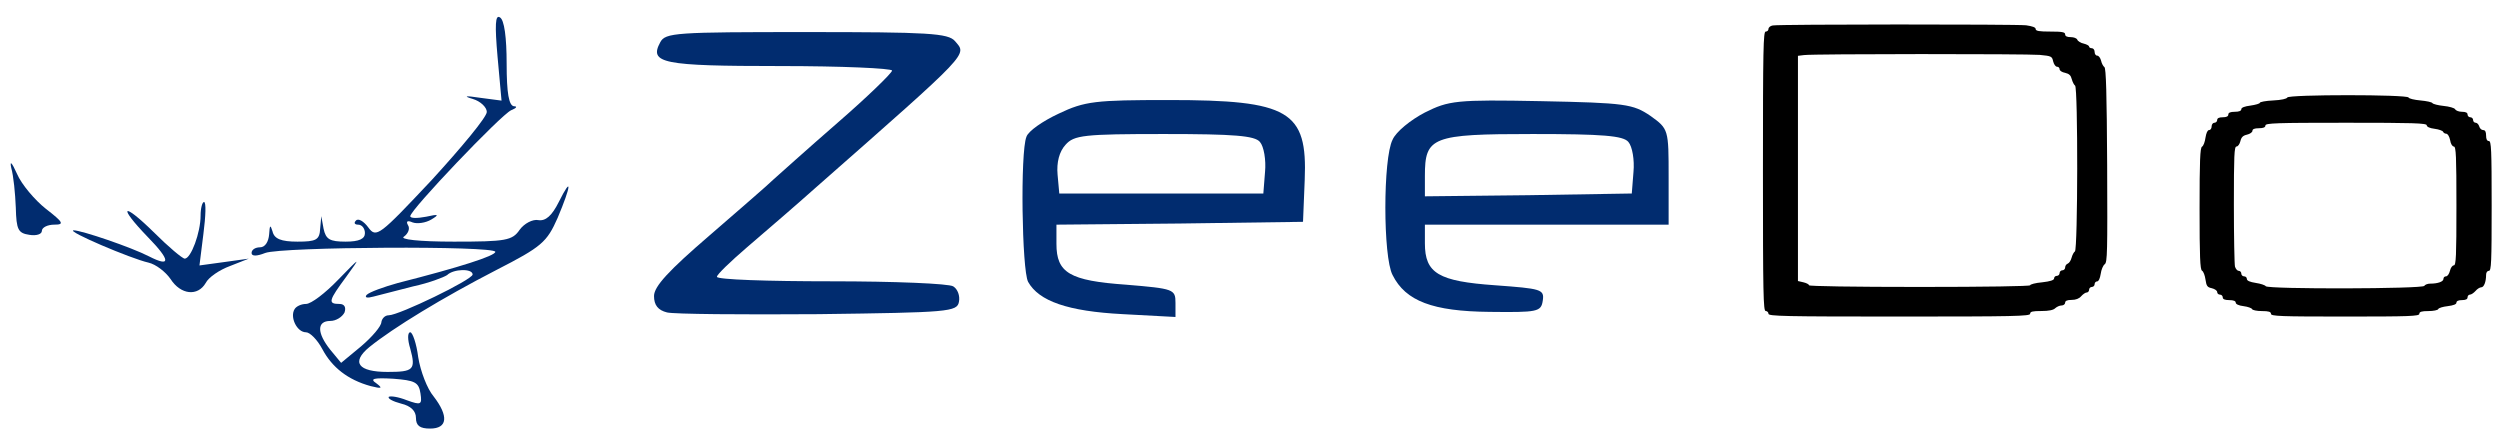
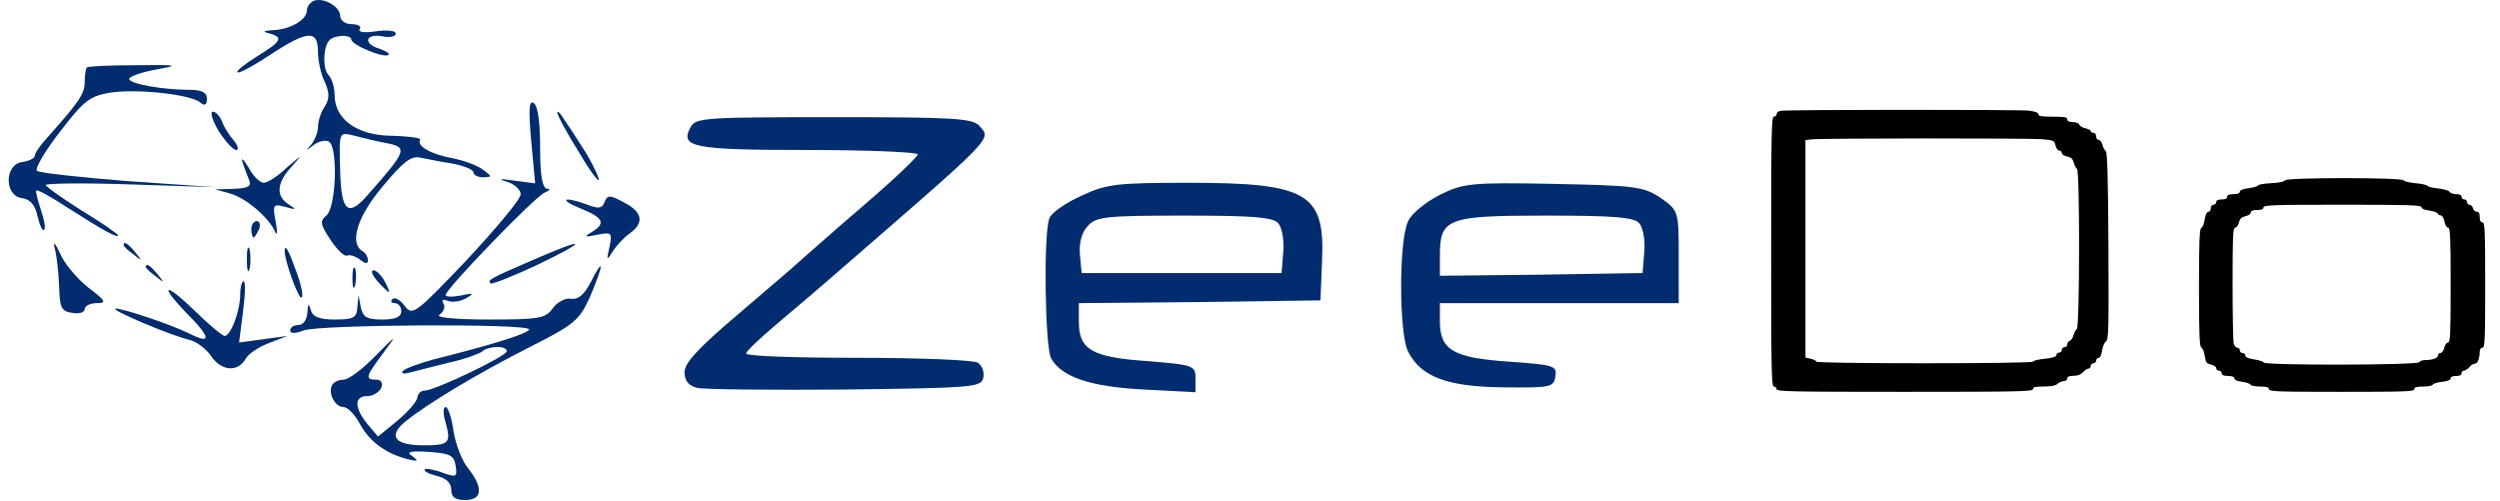
- <svg xmlns="http://www.w3.org/2000/svg" width="140" height="24" viewBox="0 0 140 24" fill="none">
-   <path d="M27.864 3.191L28.086 5.634L26.88 5.475C26.054 5.348 25.927 5.38 26.467 5.539C26.911 5.665 27.261 6.014 27.261 6.268C27.261 6.554 25.864 8.235 24.182 10.075C21.23 13.215 21.071 13.342 20.627 12.739C20.373 12.39 20.055 12.2 19.928 12.358C19.801 12.485 19.865 12.581 20.055 12.581C20.277 12.581 20.436 12.803 20.436 13.056C20.436 13.374 20.119 13.532 19.357 13.532C18.468 13.532 18.246 13.405 18.119 12.803L17.992 12.105L17.929 12.803C17.897 13.437 17.706 13.532 16.659 13.532C15.738 13.532 15.357 13.374 15.262 12.961C15.135 12.549 15.104 12.612 15.072 13.12C15.04 13.532 14.85 13.849 14.564 13.849C14.31 13.849 14.088 13.976 14.088 14.167C14.088 14.357 14.374 14.357 14.85 14.167C15.77 13.818 27.737 13.754 27.737 14.103C27.737 14.325 25.769 14.96 22.277 15.848C21.484 16.07 20.69 16.355 20.531 16.514C20.404 16.672 20.563 16.704 20.912 16.609C21.261 16.514 22.277 16.26 23.134 16.038C24.023 15.848 24.848 15.531 25.039 15.404C25.388 15.055 26.467 15.023 26.467 15.372C26.467 15.658 22.341 17.656 21.769 17.656C21.547 17.656 21.388 17.846 21.357 18.037C21.357 18.259 20.849 18.861 20.214 19.401L19.103 20.32L18.5 19.591C17.738 18.639 17.738 17.973 18.5 17.973C18.817 17.973 19.166 17.751 19.294 17.497C19.389 17.212 19.294 17.021 19.008 17.021C18.341 17.021 18.405 16.831 19.389 15.499C20.214 14.357 20.214 14.357 18.944 15.658C18.214 16.419 17.421 17.021 17.135 17.021C16.881 17.021 16.596 17.148 16.5 17.307C16.215 17.751 16.627 18.608 17.135 18.608C17.357 18.608 17.77 19.02 18.056 19.559C18.595 20.574 19.484 21.272 20.754 21.621C21.388 21.78 21.452 21.748 21.071 21.462C20.69 21.209 20.912 21.145 22.023 21.209C23.229 21.304 23.452 21.399 23.547 22.033C23.642 22.668 23.578 22.7 22.785 22.414C22.309 22.224 21.864 22.16 21.769 22.224C21.706 22.319 21.991 22.477 22.468 22.604C23.007 22.731 23.293 23.017 23.293 23.397C23.293 23.841 23.515 24 24.086 24C25.07 24 25.134 23.302 24.277 22.192C23.928 21.78 23.547 20.796 23.42 20.003C23.325 19.242 23.102 18.608 22.975 18.608C22.817 18.608 22.817 19.02 22.975 19.527C23.293 20.701 23.166 20.828 21.706 20.828C20.055 20.828 19.643 20.289 20.69 19.432C22.023 18.354 24.785 16.672 27.8 15.118C30.339 13.818 30.625 13.564 31.228 12.2C31.99 10.392 32.053 9.789 31.292 11.312C30.911 12.073 30.562 12.39 30.149 12.327C29.832 12.263 29.355 12.517 29.102 12.866C28.689 13.469 28.34 13.532 25.419 13.532C23.452 13.532 22.341 13.405 22.626 13.247C22.849 13.088 22.975 12.803 22.849 12.612C22.721 12.39 22.817 12.327 23.102 12.454C23.356 12.549 23.832 12.485 24.15 12.295C24.626 12.01 24.562 11.978 23.864 12.136C23.356 12.232 22.975 12.232 22.975 12.105C22.975 11.756 28.054 6.427 28.625 6.173C28.943 6.046 28.975 5.951 28.784 5.951C28.498 5.919 28.372 5.221 28.372 3.572C28.372 2.113 28.244 1.098 27.991 0.971C27.737 0.812 27.705 1.383 27.864 3.191Z" fill="#012C6F" />
-   <path d="M36.974 2.367C36.339 3.54 37.069 3.699 43.672 3.699C47.131 3.699 49.956 3.826 49.956 3.953C49.956 4.08 48.592 5.412 46.909 6.871C45.195 8.362 43.608 9.789 43.322 10.043C43.037 10.329 41.418 11.724 39.736 13.183C37.45 15.15 36.625 16.038 36.625 16.578C36.625 17.085 36.847 17.371 37.355 17.497C37.736 17.593 41.545 17.624 45.83 17.593C53.13 17.497 53.607 17.466 53.702 16.895C53.765 16.578 53.638 16.197 53.384 16.038C53.162 15.88 50.083 15.753 46.56 15.753C43.005 15.753 40.117 15.658 40.148 15.499C40.148 15.372 40.91 14.643 41.831 13.85C42.751 13.056 44.497 11.566 45.703 10.487C54.464 2.779 54.146 3.096 53.48 2.303C53.099 1.859 51.988 1.796 45.163 1.796C37.831 1.796 37.26 1.827 36.974 2.367Z" fill="#012C6F" />
-   <path d="M59.288 6.363C58.399 6.776 57.574 7.347 57.479 7.664C57.13 8.52 57.225 15.118 57.574 15.784C58.177 16.863 59.796 17.434 62.875 17.592L65.827 17.751V16.958C65.827 16.197 65.732 16.165 63.065 15.943C59.891 15.721 59.161 15.277 59.161 13.659V12.581L66.081 12.517L72.969 12.422L73.064 10.075C73.222 6.205 72.207 5.602 65.446 5.602C61.351 5.602 60.748 5.665 59.288 6.363ZM70.556 7.949C70.778 8.203 70.905 8.964 70.842 9.63L70.747 10.836H65.033H59.32L59.225 9.789C59.161 9.091 59.32 8.489 59.669 8.108C60.145 7.569 60.685 7.505 65.192 7.505C69.128 7.505 70.271 7.6 70.556 7.949Z" fill="#012C6F" />
-   <path d="M79.794 6.3C79.001 6.712 78.175 7.378 77.985 7.822C77.445 8.869 77.445 14.389 77.985 15.404C78.715 16.863 80.238 17.434 83.412 17.465C86.111 17.497 86.301 17.465 86.396 16.831C86.491 16.197 86.301 16.165 83.73 15.975C80.556 15.752 79.794 15.309 79.794 13.627V12.581H86.618H93.443V9.916C93.443 7.251 93.443 7.22 92.427 6.49C91.443 5.824 91.03 5.761 86.301 5.665C81.54 5.57 81.127 5.634 79.794 6.3ZM91.189 7.949C91.411 8.203 91.538 8.964 91.475 9.63L91.38 10.836L85.603 10.931L79.794 10.994V9.852C79.794 7.664 80.175 7.505 85.825 7.505C89.761 7.505 90.903 7.6 91.189 7.949Z" fill="#012C6F" />
-   <path d="M0.631 9.408C0.758 9.852 0.853 10.836 0.885 11.629C0.917 12.866 1.012 13.056 1.647 13.151C2.027 13.215 2.345 13.12 2.345 12.929C2.345 12.739 2.662 12.58 3.043 12.58C3.615 12.58 3.551 12.454 2.567 11.692C1.964 11.216 1.202 10.328 0.948 9.726C0.663 9.091 0.536 8.964 0.631 9.408Z" fill="#012C6F" />
-   <path d="M11.233 12.073C11.233 13.025 10.694 14.484 10.345 14.484C10.218 14.484 9.424 13.818 8.599 12.993C6.853 11.28 6.567 11.502 8.281 13.279C9.551 14.579 9.583 14.992 8.345 14.357C7.361 13.85 4.568 12.898 4.123 12.898C3.679 12.93 7.329 14.484 8.313 14.706C8.726 14.801 9.265 15.214 9.551 15.626C10.122 16.514 11.075 16.609 11.519 15.848C11.678 15.531 12.281 15.118 12.884 14.896L13.931 14.484L12.566 14.674L11.17 14.865L11.392 13.088C11.519 12.105 11.551 11.312 11.424 11.312C11.329 11.312 11.233 11.661 11.233 12.073Z" fill="#012C6F" />
-   <path d="M99.272 1.426C99.137 1.447 99.034 1.54 99.034 1.623C99.034 1.706 98.962 1.768 98.879 1.768C98.745 1.768 98.725 2.711 98.725 9.592C98.725 16.474 98.745 17.417 98.879 17.417C98.962 17.417 99.034 17.489 99.034 17.572C99.034 17.707 99.922 17.727 106.361 17.727C112.8 17.727 113.687 17.707 113.687 17.572C113.687 17.448 113.821 17.417 114.317 17.417C114.73 17.417 114.988 17.365 115.091 17.261C115.184 17.178 115.338 17.106 115.452 17.106C115.555 17.106 115.648 17.033 115.648 16.95C115.648 16.847 115.761 16.795 116.009 16.795C116.246 16.795 116.432 16.722 116.546 16.588C116.649 16.474 116.783 16.38 116.855 16.38C116.928 16.38 116.989 16.308 116.989 16.225C116.989 16.142 117.062 16.069 117.144 16.069C117.227 16.069 117.299 15.997 117.299 15.914C117.299 15.831 117.361 15.758 117.443 15.758C117.526 15.758 117.598 15.593 117.64 15.334C117.67 15.106 117.774 14.857 117.867 14.795C118.011 14.681 118.021 14.142 118.001 9.25C117.98 5.25 117.939 3.81 117.846 3.758C117.784 3.716 117.691 3.551 117.66 3.395C117.619 3.24 117.526 3.115 117.443 3.115C117.361 3.115 117.299 3.022 117.299 2.908C117.299 2.794 117.227 2.701 117.144 2.701C117.062 2.701 116.989 2.659 116.989 2.608C116.989 2.556 116.855 2.483 116.69 2.442C116.525 2.411 116.36 2.307 116.329 2.224C116.298 2.141 116.133 2.079 115.958 2.079C115.751 2.079 115.648 2.027 115.648 1.924C115.648 1.799 115.483 1.768 114.822 1.768C114.193 1.768 113.997 1.737 113.997 1.623C113.997 1.53 113.811 1.468 113.46 1.416C112.862 1.354 99.643 1.354 99.272 1.426ZM114.224 3.074C114.884 3.136 114.915 3.157 114.977 3.437C115.018 3.602 115.111 3.737 115.194 3.737C115.276 3.737 115.338 3.799 115.338 3.882C115.338 3.955 115.473 4.048 115.648 4.079C115.875 4.131 115.968 4.224 116.019 4.432C116.061 4.587 116.143 4.753 116.205 4.794C116.37 4.908 116.36 13.976 116.195 14.08C116.133 14.121 116.05 14.277 116.009 14.432C115.968 14.588 115.875 14.733 115.792 14.764C115.71 14.795 115.648 14.888 115.648 14.981C115.648 15.064 115.576 15.137 115.493 15.137C115.411 15.137 115.338 15.209 115.338 15.292C115.338 15.375 115.266 15.448 115.184 15.448C115.101 15.448 115.029 15.51 115.029 15.593C115.029 15.686 114.822 15.758 114.358 15.81C113.987 15.841 113.687 15.924 113.687 15.976C113.687 16.028 111.2 16.069 107.496 16.069C103.791 16.069 101.304 16.028 101.304 15.976C101.304 15.924 101.17 15.852 100.995 15.81L100.685 15.738V9.437V3.126L101.026 3.084C101.583 3.012 113.491 3.012 114.224 3.074Z" fill="black" />
-   <path d="M128.088 5.461C128.057 5.533 127.756 5.604 127.299 5.625C126.883 5.645 126.551 5.707 126.551 5.758C126.551 5.799 126.323 5.871 126.032 5.912C125.699 5.953 125.513 6.024 125.513 6.116C125.513 6.209 125.388 6.26 125.149 6.26C124.9 6.26 124.786 6.311 124.786 6.413C124.786 6.516 124.682 6.567 124.474 6.567C124.266 6.567 124.162 6.618 124.162 6.721C124.162 6.802 124.09 6.874 124.007 6.874C123.924 6.874 123.851 6.966 123.851 7.079C123.851 7.192 123.789 7.284 123.705 7.284C123.622 7.284 123.55 7.447 123.508 7.703C123.477 7.939 123.394 8.174 123.311 8.215C123.207 8.287 123.176 8.983 123.176 11.687C123.176 14.39 123.207 15.086 123.311 15.158C123.394 15.198 123.477 15.434 123.508 15.659C123.56 16.018 123.612 16.089 123.861 16.14C124.027 16.181 124.162 16.274 124.162 16.355C124.162 16.437 124.235 16.499 124.318 16.499C124.401 16.499 124.474 16.57 124.474 16.652C124.474 16.755 124.588 16.806 124.837 16.806C125.076 16.806 125.201 16.857 125.201 16.949C125.201 17.031 125.367 17.113 125.637 17.144C125.886 17.175 126.094 17.256 126.115 17.308C126.136 17.369 126.385 17.42 126.665 17.42C127.05 17.42 127.174 17.461 127.174 17.574C127.174 17.707 127.704 17.727 131.328 17.727C134.953 17.727 135.483 17.707 135.483 17.574C135.483 17.461 135.607 17.42 135.991 17.42C136.272 17.42 136.521 17.369 136.542 17.308C136.563 17.246 136.802 17.175 137.072 17.144C137.393 17.103 137.56 17.041 137.56 16.949C137.56 16.857 137.674 16.806 137.871 16.806C138.079 16.806 138.183 16.755 138.183 16.652C138.183 16.57 138.245 16.499 138.318 16.499C138.39 16.499 138.526 16.407 138.629 16.294C138.723 16.181 138.868 16.089 138.951 16.089C139.097 16.089 139.221 15.792 139.221 15.393C139.221 15.26 139.284 15.168 139.377 15.168C139.512 15.168 139.533 14.697 139.533 11.533C139.533 8.369 139.512 7.898 139.377 7.898C139.273 7.898 139.221 7.796 139.221 7.591C139.221 7.376 139.169 7.284 139.055 7.284C138.962 7.284 138.868 7.192 138.837 7.079C138.806 6.966 138.712 6.874 138.64 6.874C138.557 6.874 138.494 6.802 138.494 6.721C138.494 6.639 138.422 6.567 138.339 6.567C138.255 6.567 138.183 6.495 138.183 6.413C138.183 6.311 138.079 6.26 137.871 6.26C137.705 6.26 137.529 6.198 137.487 6.116C137.445 6.045 137.155 5.963 136.843 5.932C136.542 5.901 136.261 5.83 136.22 5.779C136.189 5.717 135.877 5.656 135.545 5.625C135.202 5.594 134.901 5.523 134.88 5.461C134.828 5.287 128.14 5.287 128.088 5.461ZM135.898 7.017C135.898 7.099 136.064 7.181 136.334 7.212C136.583 7.243 136.791 7.325 136.812 7.376C136.833 7.437 136.916 7.488 136.988 7.488C137.072 7.488 137.165 7.642 137.207 7.847C137.238 8.052 137.331 8.205 137.414 8.205C137.539 8.205 137.56 8.758 137.56 11.533C137.56 14.338 137.539 14.861 137.414 14.861C137.331 14.861 137.238 14.994 137.196 15.168C137.155 15.332 137.061 15.475 136.978 15.475C136.895 15.475 136.833 15.536 136.833 15.618C136.833 15.772 136.521 15.884 136.085 15.884C135.94 15.884 135.794 15.946 135.763 16.007C135.711 16.181 126.998 16.202 126.883 16.028C126.842 15.966 126.593 15.884 126.323 15.844C125.99 15.792 125.824 15.721 125.824 15.618C125.824 15.536 125.751 15.475 125.668 15.475C125.585 15.475 125.513 15.403 125.513 15.321C125.513 15.239 125.45 15.168 125.367 15.168C125.294 15.168 125.201 15.065 125.159 14.932C125.128 14.809 125.097 13.243 125.097 11.451C125.097 8.717 125.118 8.205 125.242 8.205C125.326 8.205 125.419 8.072 125.461 7.908C125.513 7.683 125.606 7.591 125.834 7.54C126.001 7.499 126.136 7.407 126.136 7.325C126.136 7.232 126.25 7.181 126.499 7.181C126.748 7.181 126.863 7.13 126.863 7.028C126.863 6.895 127.434 6.874 131.38 6.874C135.129 6.874 135.898 6.895 135.898 7.017Z" fill="black" />
+ <svg xmlns="http://www.w3.org/2000/svg" width="145" height="29" viewBox="0 0 145 29" fill="none">
+   <path d="M18.224 0.039C17.999 0.134 17.806 0.388 17.806 0.61C17.806 1.149 16.839 1.72 15.807 1.752C15.26 1.784 15.227 1.847 15.646 1.942C16.452 2.164 16.323 2.418 14.905 3.275C14.196 3.719 13.681 4.131 13.777 4.194C13.842 4.29 14.712 3.814 15.679 3.179C17.838 1.752 18.45 1.72 18.45 2.989C18.45 3.497 18.611 4.29 18.837 4.734C19.127 5.4 19.127 5.717 18.837 6.193C18.611 6.51 18.45 7.049 18.45 7.367C18.45 7.684 18.257 8.128 18.063 8.382C17.709 8.762 17.741 8.762 18.192 8.413C18.482 8.191 18.901 8.096 19.095 8.223C19.61 8.54 19.514 12.03 18.933 12.505C18.547 12.822 18.579 13.013 19.191 13.933C19.578 14.504 19.997 14.916 20.158 14.821C20.287 14.758 20.609 14.853 20.867 15.043C21.189 15.297 21.35 15.328 21.35 15.106C21.35 14.916 21.221 14.662 21.028 14.567C20.255 14.091 20.738 12.537 22.221 10.792C23.381 9.397 23.864 9.016 24.38 9.143C24.766 9.206 25.604 9.397 26.281 9.492C26.926 9.619 27.473 9.841 27.473 9.999C27.473 10.158 27.731 10.285 28.053 10.285C28.569 10.253 28.569 10.253 28.021 9.841C27.699 9.587 26.893 9.302 26.249 9.175C25.024 8.953 24.154 8.477 24.38 8.096C24.444 8.001 23.735 7.906 22.768 7.874C20.738 7.874 19.417 6.922 19.417 5.527C19.417 5.083 19.256 4.543 19.062 4.353C18.869 4.163 18.772 3.623 18.837 3.116C18.901 2.45 19.127 2.164 19.675 2.101C20.061 2.037 20.384 2.133 20.384 2.291C20.384 2.608 22.317 3.401 22.543 3.179C22.64 3.116 22.382 2.957 22.027 2.83C21.06 2.545 21.189 1.942 22.156 2.101C22.607 2.196 22.962 2.133 22.962 1.942C22.962 1.784 22.478 1.72 21.834 1.815C21.157 1.911 20.77 1.879 20.867 1.689C20.996 1.53 20.77 1.403 20.416 1.403C20.029 1.403 19.739 1.181 19.739 0.927C19.739 0.388 18.805 -0.151 18.224 0.039ZM22.349 8.286C23.703 8.54 23.639 8.699 21.286 11.363C20.19 12.601 19.804 12.252 19.739 9.968C19.675 7.589 19.642 7.652 20.577 7.874C21.06 8.001 21.834 8.191 22.349 8.286Z" fill="#012C6F" />
+   <path d="M5.044 3.909C4.979 3.972 4.915 4.353 4.915 4.765C4.915 5.431 4.593 5.907 2.756 7.969C2.337 8.413 2.015 8.889 2.015 9.048C2.015 9.175 1.692 9.333 1.306 9.397C0.242 9.523 0.242 11.363 1.273 11.49C1.757 11.554 2.047 11.902 2.176 12.537C2.305 13.076 2.466 13.425 2.562 13.33C2.659 13.235 2.562 12.727 2.369 12.156C2.176 11.585 2.047 11.078 2.111 11.046C2.176 10.983 2.981 11.427 3.948 12.061C5.978 13.362 6.848 13.838 6.848 13.647C6.848 13.584 5.914 12.918 4.754 12.22C3.594 11.49 2.659 10.824 2.659 10.729C2.659 10.634 4.883 10.602 7.59 10.697L12.488 10.856L7.429 10.507C4.657 10.285 2.272 10.031 2.143 9.904C2.015 9.777 2.627 8.73 3.497 7.62C4.883 5.812 5.237 5.558 6.43 5.368C7.976 5.146 11.006 5.463 11.618 5.939C11.876 6.161 12.005 6.098 12.005 5.717C12.005 5.368 11.715 5.209 10.973 5.209C9.427 5.209 7.493 4.861 7.493 4.575C7.493 4.448 8.17 4.194 9.04 4.036C10.458 3.782 10.361 3.75 7.88 3.782C6.397 3.782 5.141 3.845 5.044 3.909Z" fill="#012C6F" />
+   <path d="M12.68 7.588C13.067 8.191 13.518 8.698 13.712 8.698C13.873 8.698 13.808 8.444 13.55 8.127C13.293 7.842 12.97 7.334 12.874 7.017C12.745 6.732 12.519 6.478 12.358 6.478C12.165 6.478 12.326 6.985 12.68 7.588Z" fill="#012C6F" />
+   <path d="M32.339 6.51C32.307 6.637 32.887 7.716 33.628 8.889C34.337 10.095 34.853 10.729 34.724 10.317C34.595 9.936 34.176 9.111 33.789 8.54C33.435 7.969 32.952 7.24 32.726 6.923C32.532 6.574 32.339 6.415 32.339 6.51Z" fill="#012C6F" />
+   <path d="M14.067 9.397C14.164 9.714 14.357 10.19 14.454 10.444C14.615 10.793 14.39 10.92 13.584 10.951L12.488 10.983L13.391 11.237C14.325 11.522 15.614 12.633 15.969 13.457C16.098 13.711 16.098 13.457 16.001 12.886C15.807 11.871 15.84 11.808 16.549 11.998C17.193 12.188 17.226 12.157 16.774 11.871C16.001 11.396 16.033 10.634 16.903 9.683C17.58 8.921 17.58 8.921 16.645 9.714C16.13 10.222 15.518 10.602 15.292 10.602C15.099 10.602 14.68 10.222 14.422 9.714C14.132 9.238 13.971 9.112 14.067 9.397Z" fill="#012C6F" />
+   <path d="M35.078 11.712C34.949 12.093 34.724 12.124 34.079 11.871C32.694 11.363 32.371 11.553 33.693 12.093C35.014 12.632 35.175 12.949 34.337 13.457C33.854 13.742 33.918 13.774 34.659 13.615C35.497 13.457 35.529 13.488 35.368 14.313C35.175 15.138 35.207 15.138 35.562 14.567C35.787 14.218 36.239 13.742 36.561 13.52C37.399 12.917 37.27 12.283 36.206 11.744C35.401 11.3 35.239 11.3 35.078 11.712Z" fill="#012C6F" />
+   <path d="M14.582 13.299C14.582 13.552 14.646 13.774 14.711 13.774C14.775 13.774 14.904 13.552 15.033 13.299C15.13 13.045 15.066 12.823 14.904 12.823C14.711 12.823 14.582 13.045 14.582 13.299Z" fill="#012C6F" />
+   <path d="M7.17 14.218C7.17 14.281 7.428 14.535 7.75 14.757C8.233 15.169 8.266 15.138 7.847 14.63C7.428 14.123 7.17 13.964 7.17 14.218Z" fill="#012C6F" />
+   <path d="M14.324 15.043C14.324 15.646 14.389 15.9 14.485 15.582C14.55 15.297 14.55 14.789 14.485 14.472C14.389 14.187 14.324 14.44 14.324 15.043Z" fill="#012C6F" />
+   <path d="M30.858 15.106C28.441 16.153 28.248 16.248 28.473 16.439C28.538 16.502 29.762 16.026 31.18 15.36C34.274 13.869 34.048 13.711 30.858 15.106Z" fill="#012C6F" />
+   <path d="M16.518 14.567C16.518 15.138 17.291 17.264 17.484 17.264C17.613 17.264 17.517 16.661 17.259 15.931C16.775 14.567 16.518 14.06 16.518 14.567Z" fill="#012C6F" />
+   <path d="M8.459 15.487C8.459 15.551 8.717 15.804 9.039 16.026C9.522 16.439 9.555 16.407 9.136 15.9C8.717 15.392 8.459 15.233 8.459 15.487Z" fill="#012C6F" />
+   <path d="M20.449 16.154C20.449 16.661 20.514 16.852 20.61 16.534C20.675 16.249 20.675 15.805 20.61 15.583C20.514 15.392 20.449 15.614 20.449 16.154Z" fill="#012C6F" />
+   <path d="M21.898 16.312C22.22 16.661 22.51 16.946 22.574 16.946C22.607 16.946 22.51 16.661 22.317 16.312C22.123 15.963 21.833 15.678 21.672 15.678C21.479 15.678 21.608 15.963 21.898 16.312Z" fill="#012C6F" />
+   <path d="M30.824 8.191L31.05 10.634L29.825 10.475C28.987 10.348 28.858 10.38 29.406 10.539C29.857 10.665 30.212 11.014 30.212 11.268C30.212 11.554 28.794 13.235 27.086 15.075C24.089 18.215 23.928 18.342 23.477 17.739C23.219 17.39 22.896 17.2 22.767 17.358C22.639 17.485 22.703 17.581 22.896 17.581C23.122 17.581 23.283 17.803 23.283 18.056C23.283 18.374 22.961 18.532 22.187 18.532C21.285 18.532 21.059 18.405 20.931 17.803L20.802 17.105L20.737 17.803C20.705 18.437 20.512 18.532 19.448 18.532C18.514 18.532 18.127 18.374 18.03 17.961C17.901 17.549 17.869 17.612 17.837 18.12C17.805 18.532 17.611 18.849 17.321 18.849C17.064 18.849 16.838 18.976 16.838 19.167C16.838 19.357 17.128 19.357 17.611 19.167C18.546 18.818 30.695 18.754 30.695 19.103C30.695 19.325 28.697 19.96 25.152 20.848C24.347 21.07 23.541 21.355 23.38 21.514C23.251 21.672 23.412 21.704 23.767 21.609C24.121 21.514 25.152 21.26 26.022 21.038C26.925 20.848 27.763 20.531 27.956 20.404C28.31 20.055 29.406 20.023 29.406 20.372C29.406 20.657 25.217 22.656 24.637 22.656C24.411 22.656 24.25 22.846 24.218 23.037C24.218 23.259 23.702 23.861 23.058 24.401L21.93 25.32L21.317 24.591C20.544 23.639 20.544 22.973 21.317 22.973C21.64 22.973 21.994 22.751 22.123 22.497C22.22 22.212 22.123 22.021 21.833 22.021C21.156 22.021 21.221 21.831 22.22 20.499C23.058 19.357 23.058 19.357 21.768 20.657C21.027 21.419 20.222 22.021 19.932 22.021C19.674 22.021 19.384 22.148 19.287 22.307C18.997 22.751 19.416 23.608 19.932 23.608C20.157 23.608 20.576 24.02 20.866 24.559C21.414 25.574 22.316 26.272 23.605 26.621C24.25 26.78 24.314 26.748 23.928 26.462C23.541 26.209 23.767 26.145 24.894 26.209C26.119 26.304 26.345 26.399 26.441 27.033C26.538 27.668 26.474 27.7 25.668 27.414C25.184 27.224 24.733 27.16 24.637 27.224C24.572 27.319 24.862 27.477 25.346 27.604C25.893 27.731 26.183 28.017 26.183 28.397C26.183 28.841 26.409 29 26.989 29C27.988 29 28.053 28.302 27.183 27.192C26.828 26.78 26.441 25.796 26.312 25.003C26.216 24.242 25.99 23.608 25.861 23.608C25.7 23.608 25.7 24.02 25.861 24.527C26.183 25.701 26.055 25.828 24.572 25.828C22.896 25.828 22.477 25.289 23.541 24.432C24.894 23.354 27.698 21.672 30.76 20.118C33.338 18.818 33.628 18.564 34.24 17.2C35.014 15.392 35.078 14.789 34.304 16.312C33.918 17.073 33.563 17.39 33.144 17.327C32.822 17.263 32.339 17.517 32.081 17.866C31.662 18.469 31.307 18.532 28.343 18.532C26.345 18.532 25.217 18.405 25.507 18.247C25.732 18.088 25.861 17.803 25.732 17.612C25.603 17.39 25.7 17.327 25.99 17.454C26.248 17.549 26.731 17.485 27.054 17.295C27.537 17.01 27.473 16.978 26.764 17.137C26.248 17.232 25.861 17.232 25.861 17.105C25.861 16.756 31.017 11.427 31.598 11.173C31.92 11.046 31.952 10.951 31.759 10.951C31.469 10.919 31.34 10.221 31.34 8.572C31.34 7.113 31.211 6.098 30.953 5.971C30.695 5.812 30.663 6.383 30.824 8.191Z" fill="#012C6F" />
+   <path d="M40.073 7.367C39.429 8.54 40.17 8.699 46.873 8.699C50.386 8.699 53.254 8.826 53.254 8.953C53.254 9.08 51.868 10.412 50.16 11.871C48.42 13.362 46.809 14.789 46.519 15.043C46.228 15.329 44.585 16.724 42.877 18.183C40.557 20.15 39.719 21.038 39.719 21.578C39.719 22.085 39.944 22.371 40.46 22.497C40.847 22.593 44.714 22.624 49.064 22.593C56.476 22.497 56.96 22.466 57.056 21.895C57.121 21.578 56.992 21.197 56.734 21.038C56.509 20.88 53.383 20.753 49.806 20.753C46.196 20.753 43.264 20.658 43.296 20.499C43.296 20.372 44.069 19.643 45.004 18.849C45.938 18.056 47.711 16.566 48.935 15.487C57.83 7.779 57.508 8.096 56.831 7.303C56.444 6.859 55.316 6.796 48.388 6.796C40.943 6.796 40.363 6.827 40.073 7.367Z" fill="#012C6F" />
+   <path d="M62.727 11.363C61.825 11.776 60.987 12.347 60.89 12.664C60.536 13.52 60.633 20.118 60.987 20.784C61.599 21.863 63.243 22.434 66.369 22.592L69.366 22.751V21.958C69.366 21.197 69.269 21.165 66.562 20.943C63.34 20.721 62.598 20.277 62.598 18.659V17.581L69.624 17.517L76.617 17.422L76.713 15.075C76.875 11.205 75.843 10.602 68.979 10.602C64.822 10.602 64.21 10.665 62.727 11.363ZM74.168 12.949C74.393 13.203 74.522 13.964 74.458 14.63L74.361 15.836H68.56H62.76L62.663 14.789C62.598 14.091 62.76 13.489 63.114 13.108C63.597 12.569 64.145 12.505 68.721 12.505C72.717 12.505 73.878 12.6 74.168 12.949Z" fill="#012C6F" />
+   <path d="M83.547 11.3C82.741 11.712 81.903 12.378 81.71 12.822C81.162 13.869 81.162 19.389 81.71 20.404C82.451 21.863 83.998 22.434 87.22 22.465C89.96 22.497 90.153 22.465 90.25 21.831C90.346 21.197 90.153 21.165 87.543 20.975C84.32 20.753 83.547 20.308 83.547 18.627V17.581H90.475H97.404V14.916C97.404 12.251 97.404 12.22 96.373 11.49C95.374 10.824 94.955 10.761 90.153 10.665C85.319 10.57 84.9 10.634 83.547 11.3ZM95.116 12.949C95.341 13.203 95.47 13.964 95.406 14.63L95.309 15.836L89.444 15.931L83.547 15.994V14.852C83.547 12.664 83.933 12.505 89.67 12.505C93.666 12.505 94.826 12.6 95.116 12.949Z" fill="#012C6F" />
+   <path d="M3.174 14.408C3.303 14.852 3.4 15.836 3.432 16.629C3.464 17.866 3.561 18.056 4.206 18.151C4.592 18.215 4.915 18.12 4.915 17.929C4.915 17.739 5.237 17.58 5.624 17.58C6.204 17.58 6.139 17.453 5.14 16.692C4.528 16.216 3.754 15.328 3.497 14.726C3.207 14.091 3.078 13.964 3.174 14.408Z" fill="#012C6F" />
+   <path d="M13.938 17.073C13.938 18.025 13.39 19.484 13.036 19.484C12.907 19.484 12.101 18.818 11.264 17.993C9.491 16.28 9.201 16.502 10.941 18.279C12.23 19.579 12.262 19.992 11.006 19.357C10.007 18.85 7.171 17.898 6.72 17.898C6.268 17.93 9.974 19.484 10.973 19.706C11.392 19.801 11.94 20.214 12.23 20.626C12.81 21.514 13.777 21.609 14.228 20.848C14.389 20.531 15.002 20.119 15.614 19.896L16.678 19.484L15.292 19.674L13.874 19.865L14.099 18.088C14.228 17.105 14.261 16.312 14.132 16.312C14.035 16.312 13.938 16.661 13.938 17.073Z" fill="#012C6F" />
+   <path d="M103.323 6.426C103.187 6.447 103.082 6.54 103.082 6.623C103.082 6.706 103.009 6.768 102.925 6.768C102.789 6.768 102.768 7.711 102.768 14.592C102.768 21.474 102.789 22.417 102.925 22.417C103.009 22.417 103.082 22.489 103.082 22.572C103.082 22.707 103.983 22.727 110.52 22.727C117.058 22.727 117.959 22.707 117.959 22.572C117.959 22.448 118.095 22.417 118.598 22.417C119.017 22.417 119.279 22.365 119.384 22.261C119.478 22.178 119.635 22.106 119.75 22.106C119.855 22.106 119.949 22.033 119.949 21.95C119.949 21.847 120.065 21.795 120.316 21.795C120.557 21.795 120.746 21.722 120.861 21.588C120.966 21.474 121.102 21.38 121.175 21.38C121.249 21.38 121.311 21.308 121.311 21.225C121.311 21.142 121.385 21.069 121.469 21.069C121.552 21.069 121.626 20.997 121.626 20.914C121.626 20.831 121.689 20.759 121.772 20.759C121.856 20.759 121.93 20.593 121.971 20.334C122.003 20.106 122.108 19.857 122.202 19.795C122.349 19.681 122.359 19.142 122.338 14.25C122.317 10.25 122.275 8.81 122.181 8.758C122.118 8.716 122.024 8.551 121.992 8.395C121.951 8.24 121.856 8.115 121.772 8.115C121.689 8.115 121.626 8.022 121.626 7.908C121.626 7.794 121.552 7.701 121.469 7.701C121.385 7.701 121.311 7.659 121.311 7.608C121.311 7.556 121.175 7.483 121.008 7.442C120.84 7.411 120.672 7.307 120.641 7.224C120.61 7.141 120.442 7.079 120.264 7.079C120.054 7.079 119.949 7.027 119.949 6.924C119.949 6.799 119.782 6.768 119.111 6.768C118.472 6.768 118.273 6.737 118.273 6.623C118.273 6.53 118.085 6.468 117.728 6.416C117.121 6.354 103.7 6.354 103.323 6.426ZM118.504 8.074C119.174 8.136 119.206 8.157 119.268 8.437C119.31 8.602 119.405 8.737 119.488 8.737C119.572 8.737 119.635 8.799 119.635 8.882C119.635 8.955 119.771 9.048 119.949 9.079C120.18 9.131 120.274 9.224 120.327 9.431C120.369 9.587 120.452 9.753 120.515 9.794C120.683 9.908 120.672 18.976 120.505 19.08C120.442 19.121 120.358 19.277 120.316 19.432C120.274 19.587 120.18 19.733 120.096 19.764C120.012 19.795 119.949 19.888 119.949 19.981C119.949 20.064 119.876 20.137 119.792 20.137C119.708 20.137 119.635 20.209 119.635 20.292C119.635 20.375 119.562 20.448 119.478 20.448C119.394 20.448 119.321 20.51 119.321 20.593C119.321 20.686 119.111 20.759 118.64 20.81C118.263 20.841 117.959 20.924 117.959 20.976C117.959 21.028 115.434 21.069 111.673 21.069C107.912 21.069 105.387 21.028 105.387 20.976C105.387 20.924 105.251 20.852 105.072 20.81L104.758 20.738V14.437V8.126L105.104 8.084C105.67 8.012 117.76 8.012 118.504 8.074Z" fill="black" />
+   <path d="M132.579 10.461C132.548 10.533 132.242 10.604 131.778 10.625C131.356 10.645 131.019 10.707 131.019 10.758C131.019 10.799 130.787 10.871 130.491 10.912C130.154 10.953 129.964 11.024 129.964 11.116C129.964 11.209 129.838 11.26 129.595 11.26C129.342 11.26 129.226 11.311 129.226 11.413C129.226 11.516 129.121 11.567 128.91 11.567C128.699 11.567 128.593 11.618 128.593 11.72C128.593 11.802 128.52 11.874 128.435 11.874C128.351 11.874 128.277 11.966 128.277 12.079C128.277 12.191 128.214 12.284 128.13 12.284C128.045 12.284 127.971 12.447 127.929 12.704C127.898 12.939 127.813 13.175 127.729 13.215C127.623 13.287 127.592 13.983 127.592 16.686C127.592 19.39 127.623 20.086 127.729 20.157C127.813 20.198 127.898 20.434 127.929 20.659C127.982 21.018 128.035 21.089 128.288 21.14C128.456 21.181 128.593 21.274 128.593 21.355C128.593 21.437 128.667 21.499 128.752 21.499C128.836 21.499 128.91 21.57 128.91 21.652C128.91 21.755 129.026 21.806 129.279 21.806C129.521 21.806 129.648 21.857 129.648 21.949C129.648 22.031 129.817 22.113 130.091 22.144C130.344 22.175 130.555 22.256 130.576 22.308C130.597 22.369 130.85 22.42 131.135 22.42C131.525 22.42 131.651 22.461 131.651 22.574C131.651 22.707 132.189 22.727 135.869 22.727C139.549 22.727 140.087 22.707 140.087 22.574C140.087 22.461 140.213 22.42 140.603 22.42C140.888 22.42 141.141 22.369 141.162 22.308C141.183 22.246 141.426 22.175 141.7 22.144C142.027 22.103 142.195 22.041 142.195 21.949C142.195 21.857 142.311 21.806 142.512 21.806C142.723 21.806 142.828 21.755 142.828 21.652C142.828 21.57 142.891 21.499 142.965 21.499C143.039 21.499 143.176 21.407 143.281 21.294C143.376 21.181 143.524 21.089 143.608 21.089C143.756 21.089 143.882 20.792 143.882 20.393C143.882 20.26 143.946 20.168 144.041 20.168C144.178 20.168 144.199 19.697 144.199 16.533C144.199 13.369 144.178 12.898 144.041 12.898C143.935 12.898 143.882 12.796 143.882 12.591C143.882 12.376 143.83 12.284 143.714 12.284C143.619 12.284 143.524 12.191 143.492 12.079C143.461 11.966 143.366 11.874 143.292 11.874C143.208 11.874 143.144 11.802 143.144 11.72C143.144 11.639 143.071 11.567 142.986 11.567C142.902 11.567 142.828 11.495 142.828 11.413C142.828 11.311 142.723 11.26 142.512 11.26C142.343 11.26 142.164 11.198 142.122 11.116C142.079 11.045 141.784 10.963 141.468 10.932C141.162 10.901 140.877 10.83 140.835 10.778C140.804 10.717 140.487 10.656 140.15 10.625C139.802 10.594 139.496 10.523 139.475 10.461C139.422 10.287 132.632 10.287 132.579 10.461ZM140.508 12.018C140.508 12.099 140.677 12.181 140.951 12.212C141.204 12.243 141.415 12.325 141.436 12.376C141.457 12.437 141.542 12.489 141.615 12.489C141.7 12.489 141.795 12.642 141.837 12.847C141.868 13.052 141.963 13.205 142.048 13.205C142.174 13.205 142.195 13.758 142.195 16.533C142.195 19.338 142.174 19.861 142.048 19.861C141.963 19.861 141.868 19.994 141.826 20.168C141.784 20.332 141.689 20.475 141.605 20.475C141.521 20.475 141.457 20.536 141.457 20.618C141.457 20.772 141.141 20.884 140.698 20.884C140.55 20.884 140.403 20.946 140.371 21.007C140.319 21.181 131.472 21.202 131.356 21.028C131.314 20.966 131.061 20.884 130.787 20.843C130.449 20.792 130.281 20.721 130.281 20.618C130.281 20.536 130.207 20.475 130.122 20.475C130.038 20.475 129.964 20.403 129.964 20.321C129.964 20.239 129.901 20.168 129.817 20.168C129.743 20.168 129.648 20.065 129.606 19.932C129.574 19.809 129.542 18.243 129.542 16.451C129.542 13.717 129.564 13.205 129.69 13.205C129.774 13.205 129.869 13.072 129.911 12.908C129.964 12.683 130.059 12.591 130.291 12.54C130.46 12.499 130.597 12.406 130.597 12.325C130.597 12.232 130.713 12.181 130.966 12.181C131.219 12.181 131.335 12.13 131.335 12.028C131.335 11.895 131.915 11.874 135.922 11.874C139.728 11.874 140.508 11.895 140.508 12.018Z" fill="black" />
</svg>
